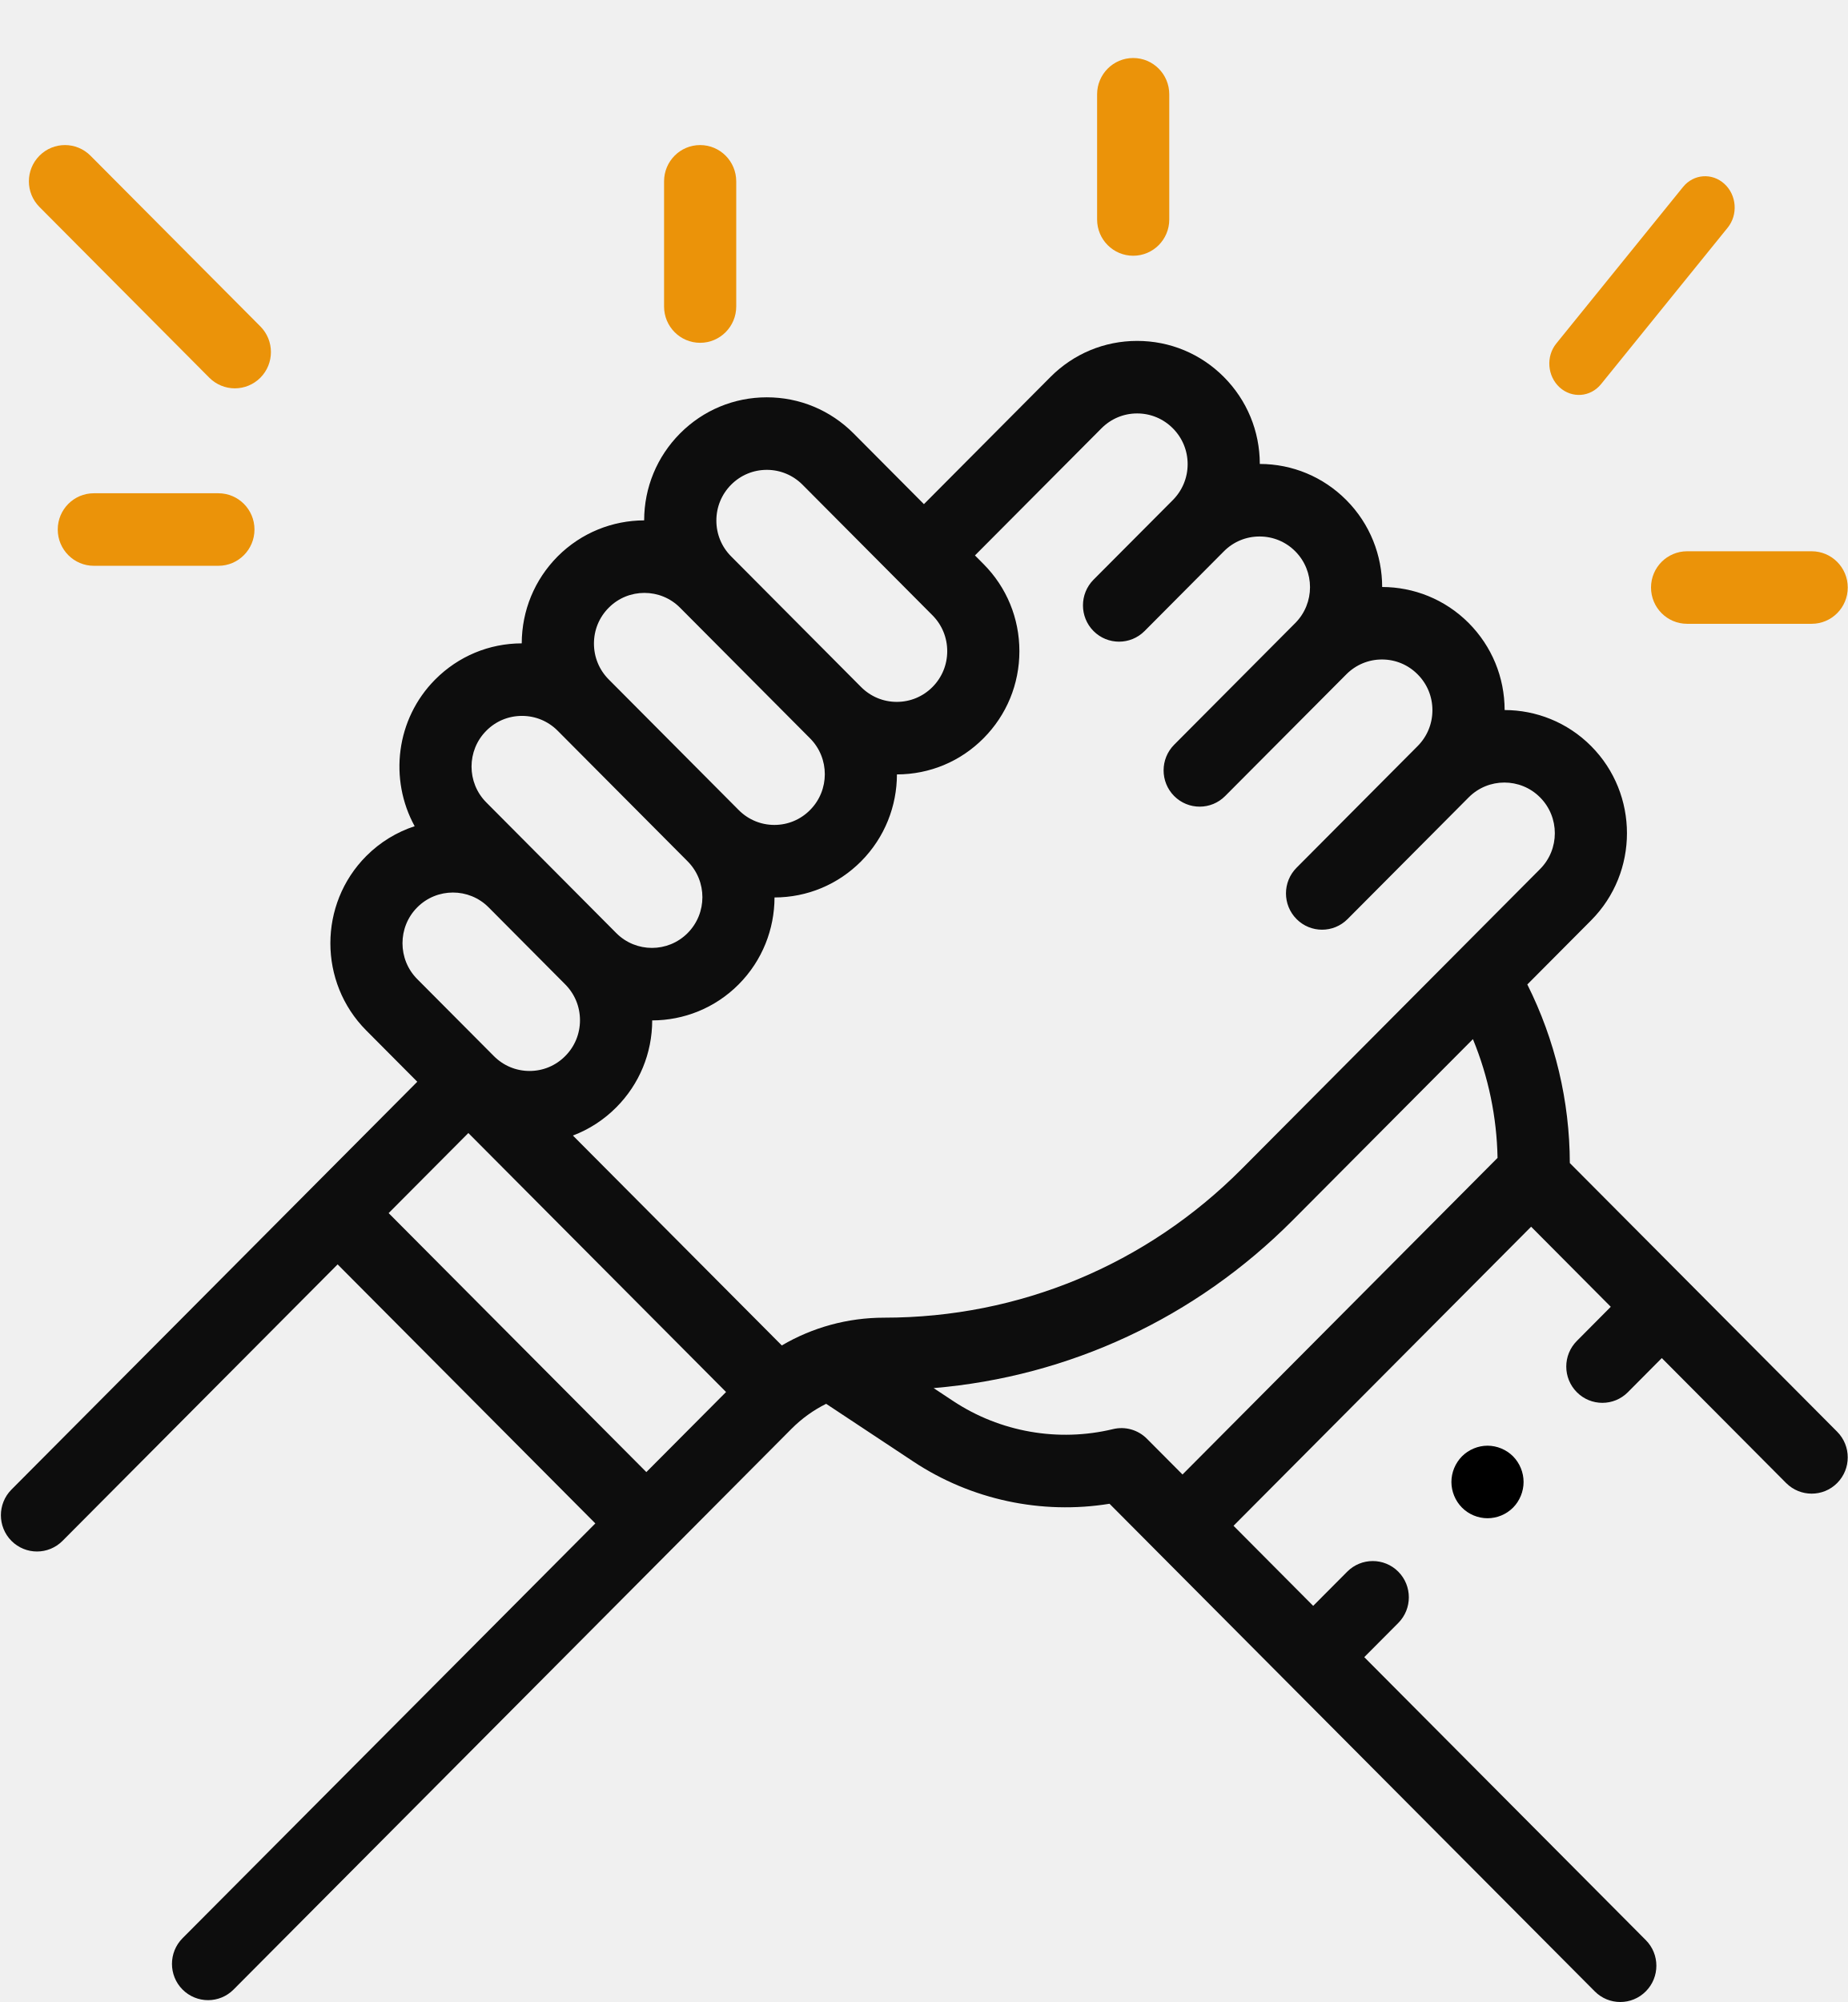
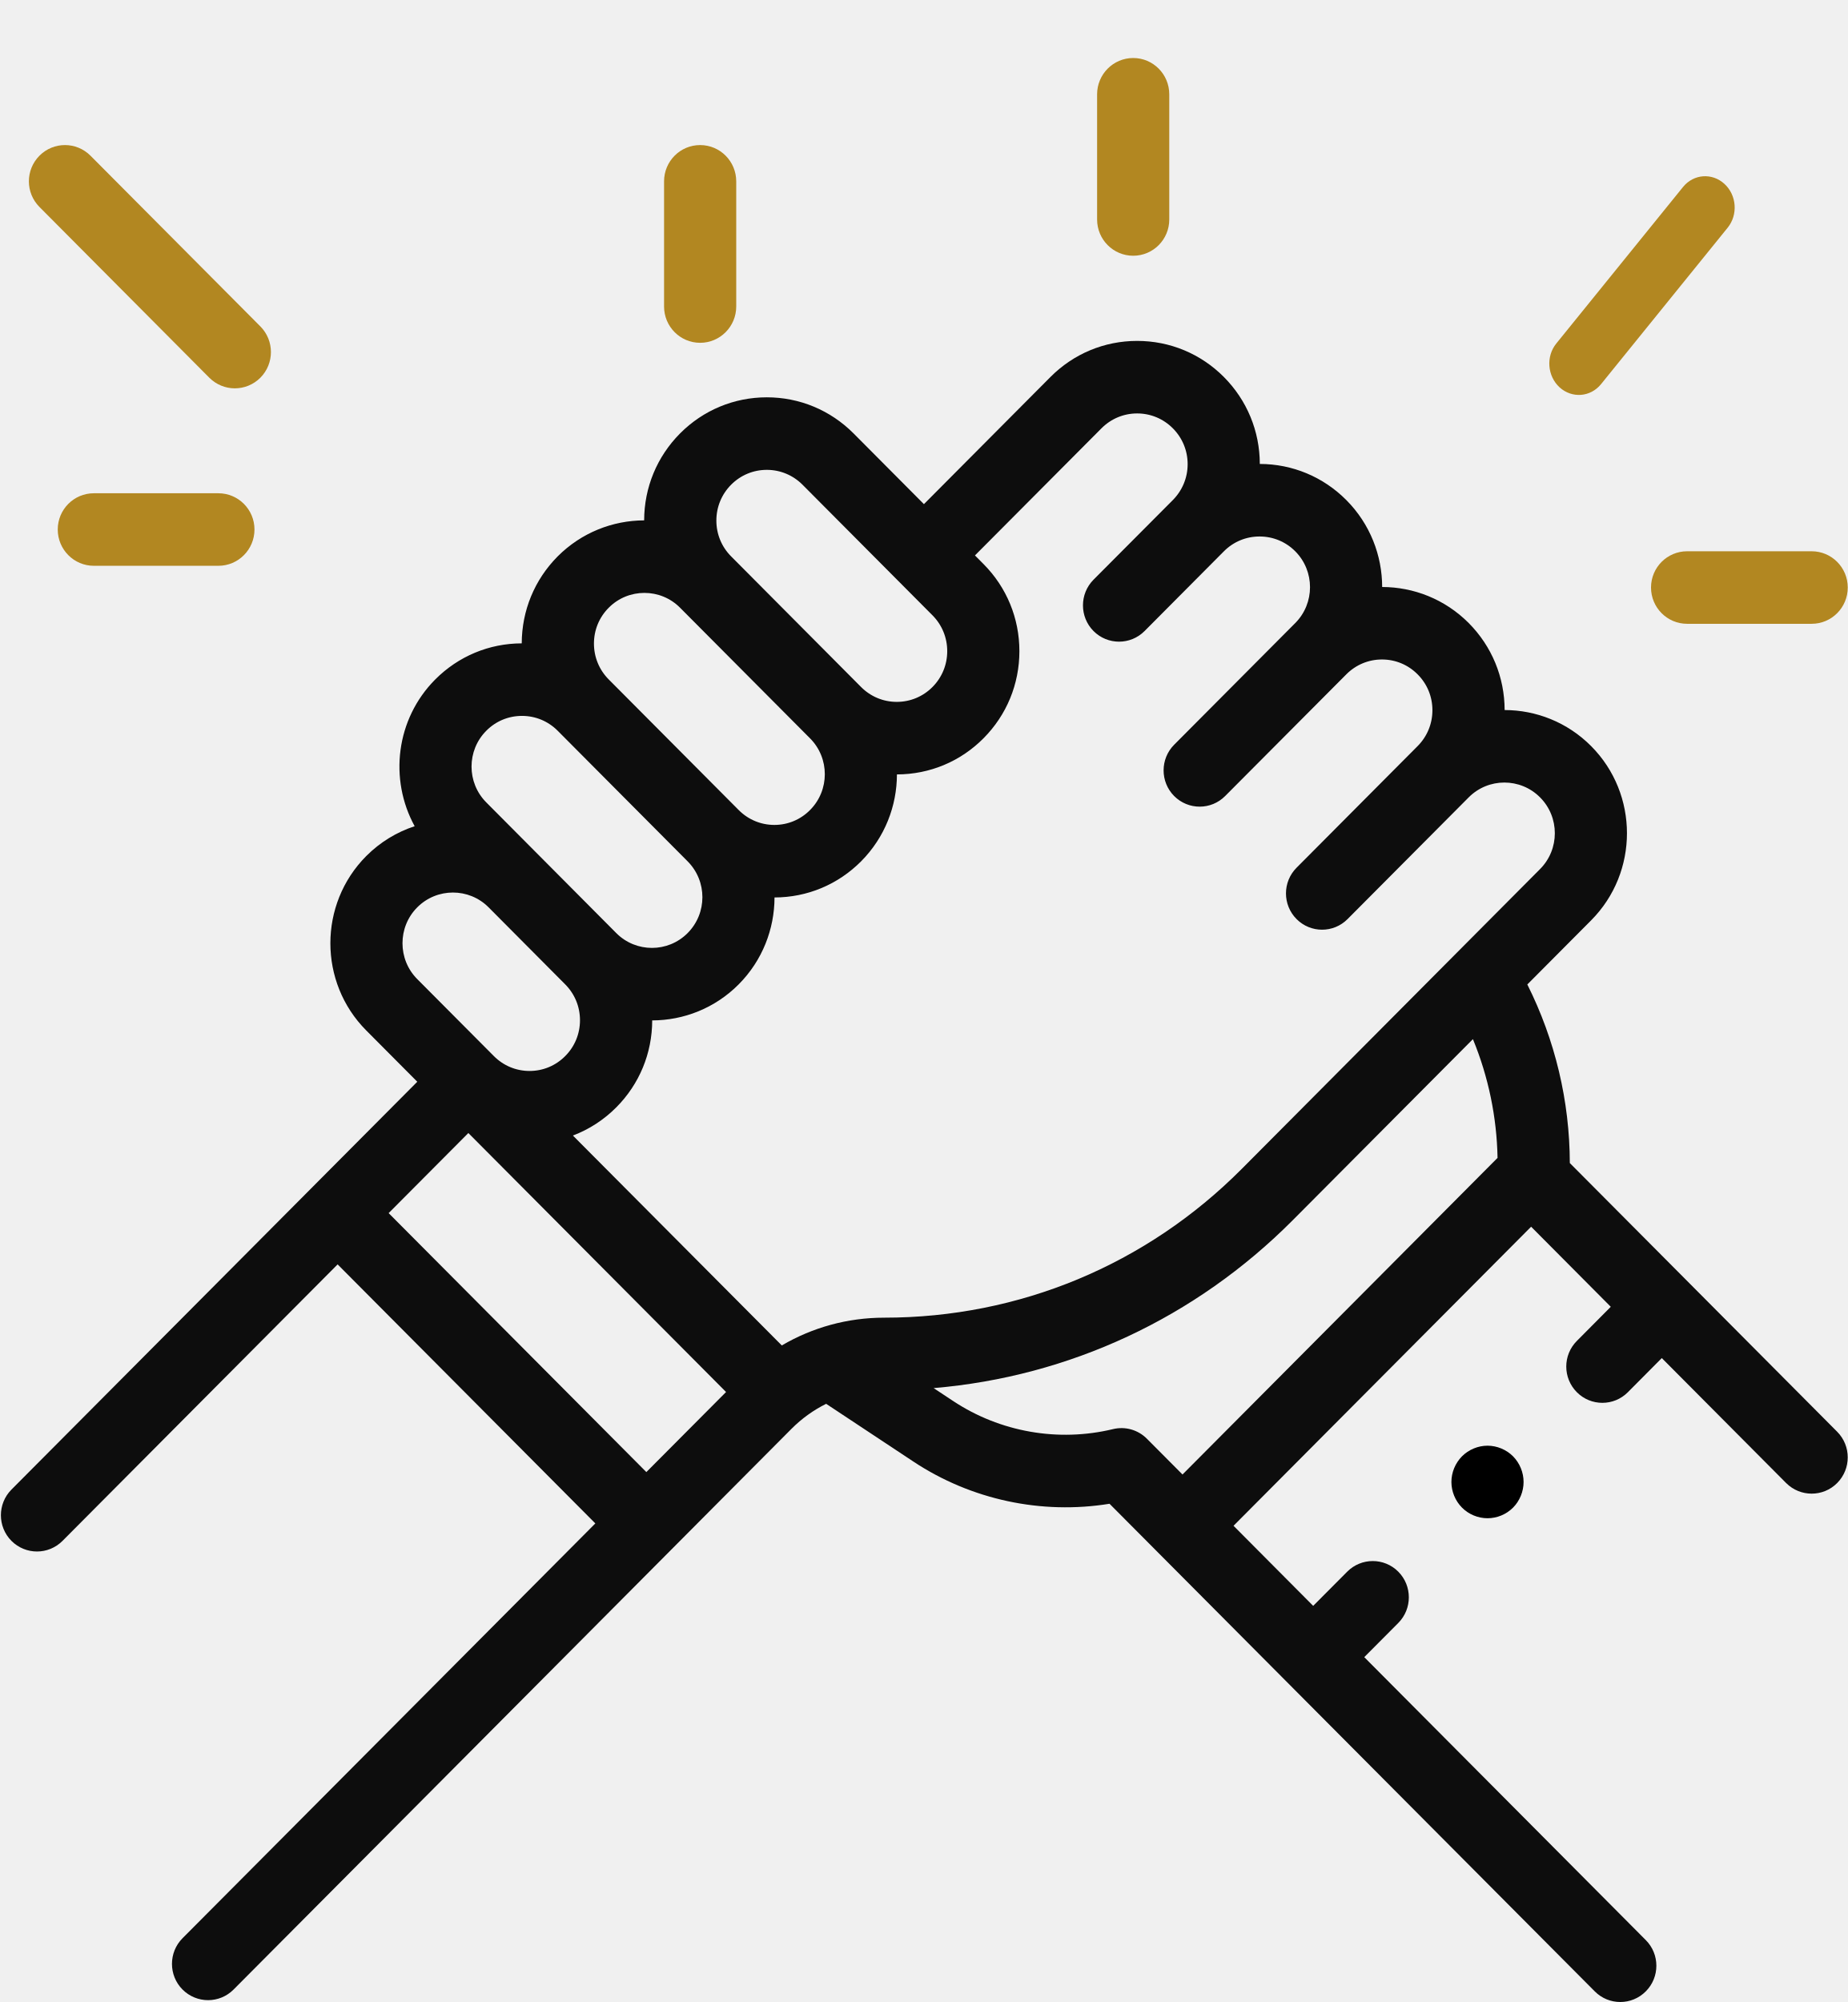
<svg xmlns="http://www.w3.org/2000/svg" width="36" height="39" viewBox="0 0 36 39" fill="none">
  <g clip-path="url(#clip0_899_946)">
    <path d="M30.585 22.657C30.582 21.447 30.298 20.258 29.757 19.178L31 17.929C31.931 16.993 31.931 15.47 31 14.534C30.535 14.067 29.925 13.833 29.315 13.832C29.314 13.192 29.065 12.59 28.615 12.137C28.15 11.67 27.539 11.436 26.929 11.435C26.928 10.822 26.695 10.208 26.23 9.741C25.78 9.289 25.181 9.039 24.545 9.038C24.544 8.398 24.295 7.797 23.845 7.344C23.394 6.891 22.794 6.641 22.155 6.641C21.517 6.641 20.917 6.891 20.466 7.344L18.001 9.821L16.63 8.443C16.178 7.99 15.578 7.74 14.94 7.74C14.302 7.74 13.701 7.99 13.25 8.443C12.8 8.896 12.551 9.497 12.55 10.137C11.94 10.139 11.33 10.373 10.865 10.839C10.415 11.292 10.167 11.893 10.165 12.533C9.529 12.534 8.931 12.784 8.48 13.236C7.711 14.009 7.578 15.182 8.079 16.095C7.734 16.208 7.409 16.402 7.135 16.677C6.204 17.613 6.204 19.137 7.135 20.073L8.13 21.073L0.223 29.018C-0.051 29.294 -0.051 29.741 0.223 30.017C0.361 30.155 0.541 30.224 0.721 30.224C0.9 30.224 1.08 30.155 1.218 30.017L6.578 24.631L11.599 29.677L3.556 37.758C3.282 38.034 3.282 38.481 3.556 38.757C3.694 38.895 3.874 38.964 4.054 38.964C4.234 38.964 4.414 38.895 4.551 38.757L15.421 27.834C15.621 27.633 15.849 27.47 16.096 27.347L17.797 28.473C18.922 29.218 20.294 29.509 21.617 29.294L31.071 38.793C31.208 38.931 31.388 39 31.568 39C31.748 39 31.928 38.931 32.065 38.793C32.34 38.517 32.34 38.07 32.065 37.794L26.58 32.282L27.243 31.616C27.517 31.34 27.517 30.893 27.243 30.617C26.968 30.341 26.523 30.341 26.248 30.617L25.585 31.283L24.033 29.723L29.831 23.897L31.383 25.457L30.722 26.122C30.447 26.398 30.447 26.845 30.722 27.121C30.859 27.259 31.039 27.328 31.219 27.328C31.399 27.328 31.579 27.259 31.716 27.121L32.377 26.456L34.799 28.89C34.937 29.028 35.117 29.097 35.297 29.097C35.477 29.097 35.657 29.028 35.794 28.89C36.068 28.614 36.068 28.167 35.794 27.891L30.585 22.657ZM21.46 8.344C21.646 8.157 21.893 8.054 22.155 8.054C22.418 8.054 22.665 8.157 22.851 8.344C23.036 8.53 23.139 8.778 23.139 9.042C23.139 9.306 23.036 9.554 22.851 9.741L21.305 11.293C21.031 11.569 21.031 12.017 21.305 12.293C21.58 12.569 22.025 12.569 22.3 12.293L23.845 10.74C24.031 10.553 24.278 10.451 24.54 10.451C24.803 10.451 25.05 10.553 25.236 10.74C25.619 11.125 25.619 11.752 25.236 12.137L22.876 14.508C22.602 14.784 22.602 15.231 22.876 15.507C23.014 15.645 23.193 15.714 23.373 15.714C23.553 15.714 23.733 15.645 23.87 15.507L26.23 13.137C26.416 12.95 26.663 12.847 26.925 12.847C27.188 12.847 27.435 12.95 27.62 13.137C27.806 13.323 27.908 13.571 27.908 13.835C27.908 14.099 27.806 14.347 27.62 14.534L25.261 16.904C24.986 17.18 24.986 17.628 25.261 17.904C25.398 18.042 25.578 18.111 25.758 18.111C25.938 18.111 26.118 18.042 26.255 17.904L28.615 15.533C28.998 15.148 29.622 15.148 30.005 15.533C30.389 15.918 30.389 16.545 30.005 16.93L24.194 22.77C22.333 24.64 19.859 25.669 17.227 25.669C16.515 25.669 15.831 25.858 15.232 26.21L11.162 22.121C11.476 22.002 11.763 21.817 12.007 21.572C12.457 21.12 12.706 20.518 12.707 19.878C13.317 19.877 13.927 19.643 14.392 19.176C14.856 18.709 15.089 18.096 15.09 17.483C15.727 17.482 16.326 17.232 16.777 16.779C17.241 16.312 17.474 15.699 17.475 15.086C18.112 15.085 18.711 14.836 19.161 14.383C19.613 13.929 19.861 13.326 19.861 12.685C19.861 12.044 19.613 11.441 19.161 10.987L18.995 10.82L21.46 8.344ZM14.245 9.442C14.43 9.256 14.677 9.153 14.94 9.153C15.202 9.153 15.449 9.256 15.635 9.442L18.167 11.986C18.353 12.173 18.455 12.421 18.455 12.685C18.455 12.949 18.353 13.197 18.167 13.384C17.982 13.57 17.735 13.673 17.472 13.673C17.209 13.673 16.963 13.57 16.777 13.384C16.777 13.384 16.777 13.384 16.777 13.384L14.245 10.839C14.059 10.653 13.957 10.405 13.957 10.141C13.957 9.877 14.059 9.629 14.245 9.442V9.442ZM11.86 11.839C12.051 11.646 12.303 11.55 12.555 11.55C12.807 11.55 13.059 11.646 13.25 11.839L15.782 14.383C16.166 14.768 16.166 15.395 15.782 15.78C15.597 15.967 15.35 16.07 15.087 16.07C14.825 16.07 14.578 15.967 14.392 15.78C14.392 15.78 14.392 15.78 14.392 15.78L11.86 13.236C11.674 13.049 11.572 12.801 11.572 12.537C11.572 12.273 11.674 12.025 11.86 11.839V11.839ZM9.475 14.235C9.66 14.048 9.907 13.946 10.17 13.946C10.433 13.946 10.68 14.049 10.865 14.235L13.397 16.779C13.781 17.165 13.781 17.791 13.397 18.177C13.014 18.562 12.39 18.562 12.007 18.177L9.475 15.632C9.091 15.247 9.091 14.62 9.475 14.235V14.235ZM8.129 17.676C8.321 17.483 8.573 17.387 8.825 17.387C9.076 17.387 9.328 17.483 9.519 17.675L11.012 19.176C11.198 19.363 11.3 19.611 11.3 19.875C11.3 20.138 11.198 20.387 11.012 20.573C10.827 20.76 10.58 20.863 10.317 20.863C10.055 20.863 9.808 20.76 9.622 20.573L9.622 20.573L8.129 19.073C7.746 18.688 7.746 18.061 8.129 17.676V17.676ZM7.572 23.632L9.125 22.072L14.146 27.117L12.593 28.677L7.572 23.632ZM22.345 28.027C22.172 27.853 21.922 27.782 21.684 27.84C20.619 28.097 19.485 27.898 18.571 27.293L18.19 27.041C20.834 26.817 23.29 25.676 25.188 23.769L28.697 20.243C28.999 20.976 29.162 21.76 29.177 22.556L23.039 28.724L22.345 28.027Z" fill="#0D0D0D" />
    <path d="M28.484 28.37C28.354 28.502 28.278 28.683 28.278 28.87C28.278 29.055 28.354 29.238 28.484 29.369C28.615 29.501 28.797 29.576 28.981 29.576C29.167 29.576 29.348 29.501 29.479 29.369C29.609 29.238 29.684 29.055 29.684 28.87C29.684 28.683 29.609 28.502 29.479 28.37C29.348 28.239 29.166 28.163 28.981 28.163C28.797 28.163 28.615 28.239 28.484 28.37Z" fill="black" />
-     <path d="M4.078 7.358C4.216 7.496 4.396 7.565 4.575 7.565C4.755 7.565 4.935 7.496 5.073 7.358C5.347 7.082 5.347 6.635 5.073 6.359L1.763 3.033C1.488 2.757 1.043 2.757 0.769 3.033C0.494 3.309 0.494 3.756 0.769 4.032L4.078 7.358Z" fill="#EB9309" />
-     <path d="M13.641 6.678C14.029 6.678 14.344 6.361 14.344 5.971V3.533C14.344 3.142 14.029 2.826 13.641 2.826C13.252 2.826 12.938 3.142 12.938 3.533V5.971C12.938 6.361 13.252 6.678 13.641 6.678Z" fill="#EB9309" />
-     <path d="M1.828 11.022H4.255C4.643 11.022 4.958 10.705 4.958 10.315C4.958 9.925 4.643 9.609 4.255 9.609H1.828C1.44 9.609 1.125 9.925 1.125 10.315C1.125 10.705 1.44 11.022 1.828 11.022V11.022Z" fill="#EB9309" />
-     <path d="M30.802 7.692C30.948 7.681 31.089 7.611 31.192 7.485L33.66 4.436C33.865 4.183 33.837 3.8 33.596 3.581C33.356 3.362 32.996 3.389 32.791 3.642L30.322 6.691C30.117 6.943 30.146 7.326 30.386 7.546C30.506 7.655 30.657 7.703 30.802 7.692Z" fill="#EB9309" />
-     <path d="M32.167 11.445C32.167 11.836 32.482 12.152 32.87 12.152H35.297C35.685 12.152 36 11.836 36 11.445C36 11.055 35.685 10.739 35.297 10.739H32.87C32.482 10.739 32.167 11.055 32.167 11.445V11.445Z" fill="#EB9309" />
-     <path d="M22.078 4.982C22.467 4.982 22.781 4.666 22.781 4.276V1.837C22.781 1.447 22.467 1.13 22.078 1.13C21.69 1.13 21.375 1.447 21.375 1.837V4.276C21.375 4.666 21.69 4.982 22.078 4.982Z" fill="#EB9309" />
+     <path d="M4.078 7.358C4.216 7.496 4.396 7.565 4.575 7.565C4.755 7.565 4.935 7.496 5.073 7.358C5.347 7.082 5.347 6.635 5.073 6.359L1.763 3.033C1.488 2.757 1.043 2.757 0.769 3.033C0.494 3.309 0.494 3.756 0.769 4.032L4.078 7.358Z" fill="#B28721" />
+     <path d="M13.641 6.678C14.029 6.678 14.344 6.361 14.344 5.971V3.533C14.344 3.142 14.029 2.826 13.641 2.826C13.252 2.826 12.938 3.142 12.938 3.533V5.971C12.938 6.361 13.252 6.678 13.641 6.678Z" fill="#B28721" />
+     <path d="M1.828 11.022H4.255C4.643 11.022 4.958 10.705 4.958 10.315C4.958 9.925 4.643 9.609 4.255 9.609H1.828C1.44 9.609 1.125 9.925 1.125 10.315C1.125 10.705 1.44 11.022 1.828 11.022V11.022Z" fill="#B28721" />
+     <path d="M30.802 7.692C30.948 7.681 31.089 7.611 31.192 7.485L33.66 4.436C33.865 4.183 33.837 3.8 33.596 3.581C33.356 3.362 32.996 3.389 32.791 3.642L30.322 6.691C30.117 6.943 30.146 7.326 30.386 7.546C30.506 7.655 30.657 7.703 30.802 7.692Z" fill="#B28721" />
+     <path d="M32.167 11.445C32.167 11.836 32.482 12.152 32.87 12.152H35.297C35.685 12.152 36 11.836 36 11.445C36 11.055 35.685 10.739 35.297 10.739H32.87C32.482 10.739 32.167 11.055 32.167 11.445V11.445Z" fill="#B28721" />
+     <path d="M22.078 4.982C22.467 4.982 22.781 4.666 22.781 4.276V1.837C22.781 1.447 22.467 1.13 22.078 1.13C21.69 1.13 21.375 1.447 21.375 1.837V4.276C21.375 4.666 21.69 4.982 22.078 4.982Z" fill="#B28721" />
  </g>
  <defs>
    <clipPath id="clip0_899_946">
      <rect width="36" height="39" fill="white" transform="translate(0.00012207)" />
    </clipPath>
  </defs>
</svg>
